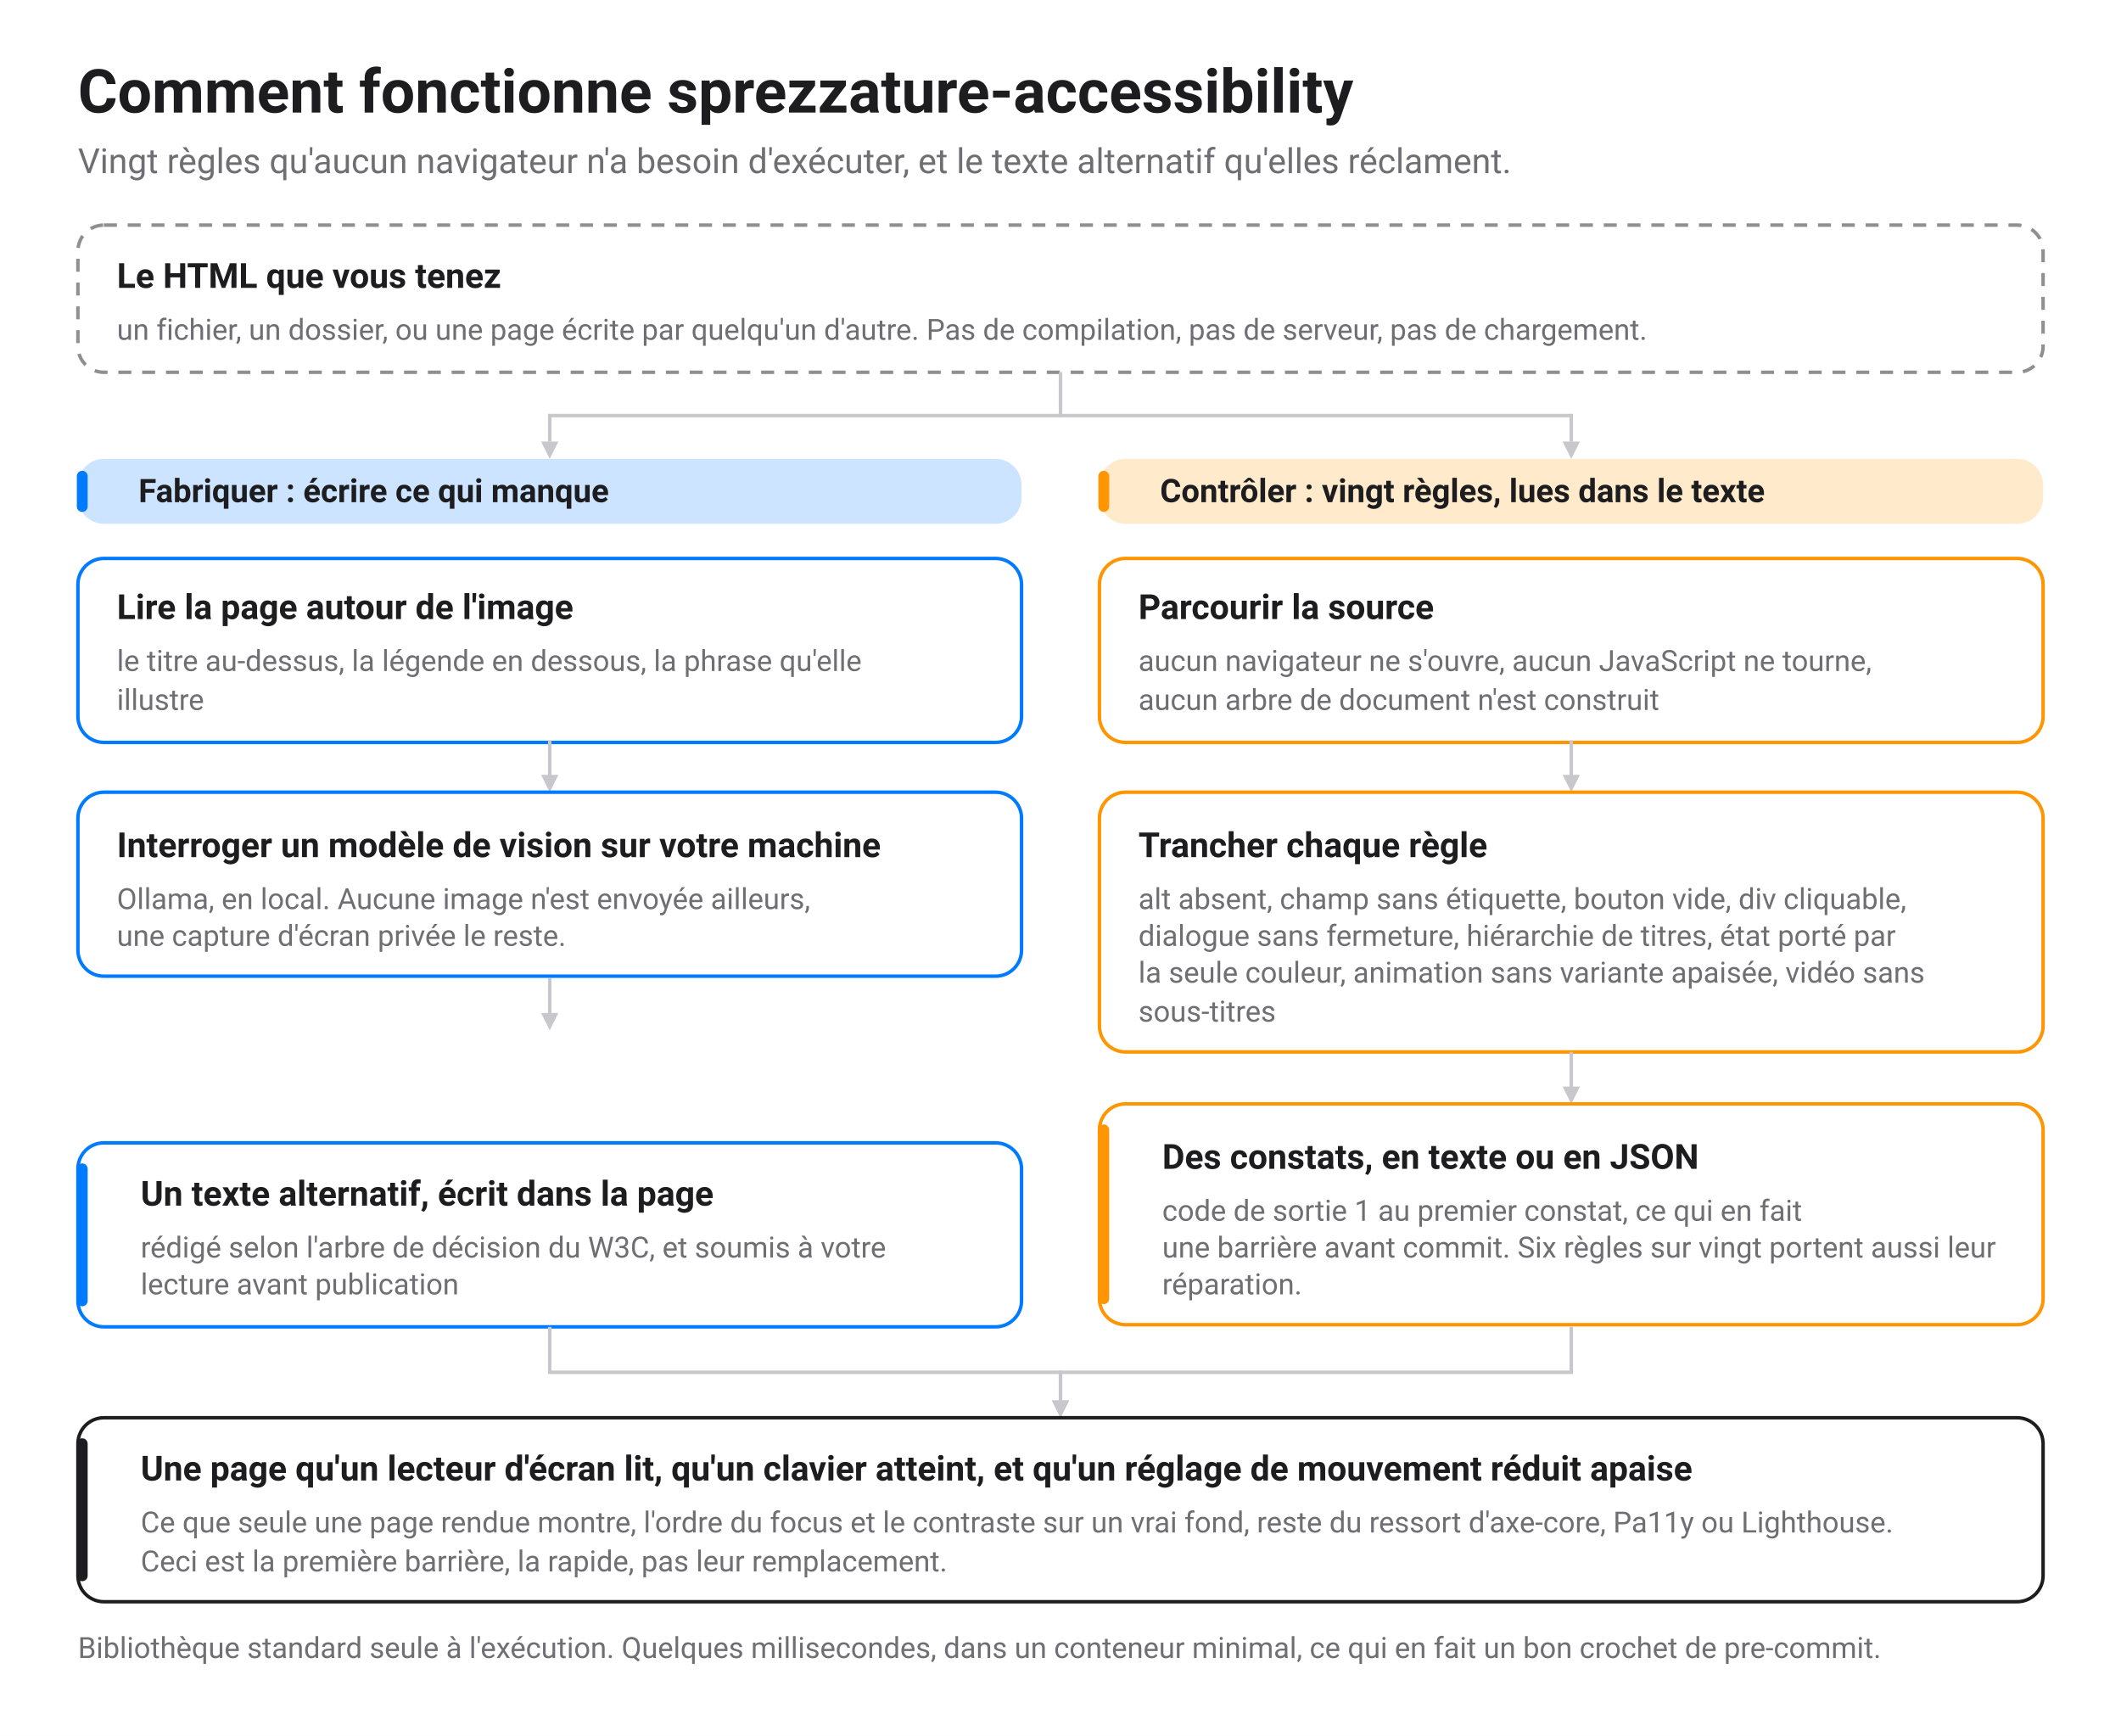
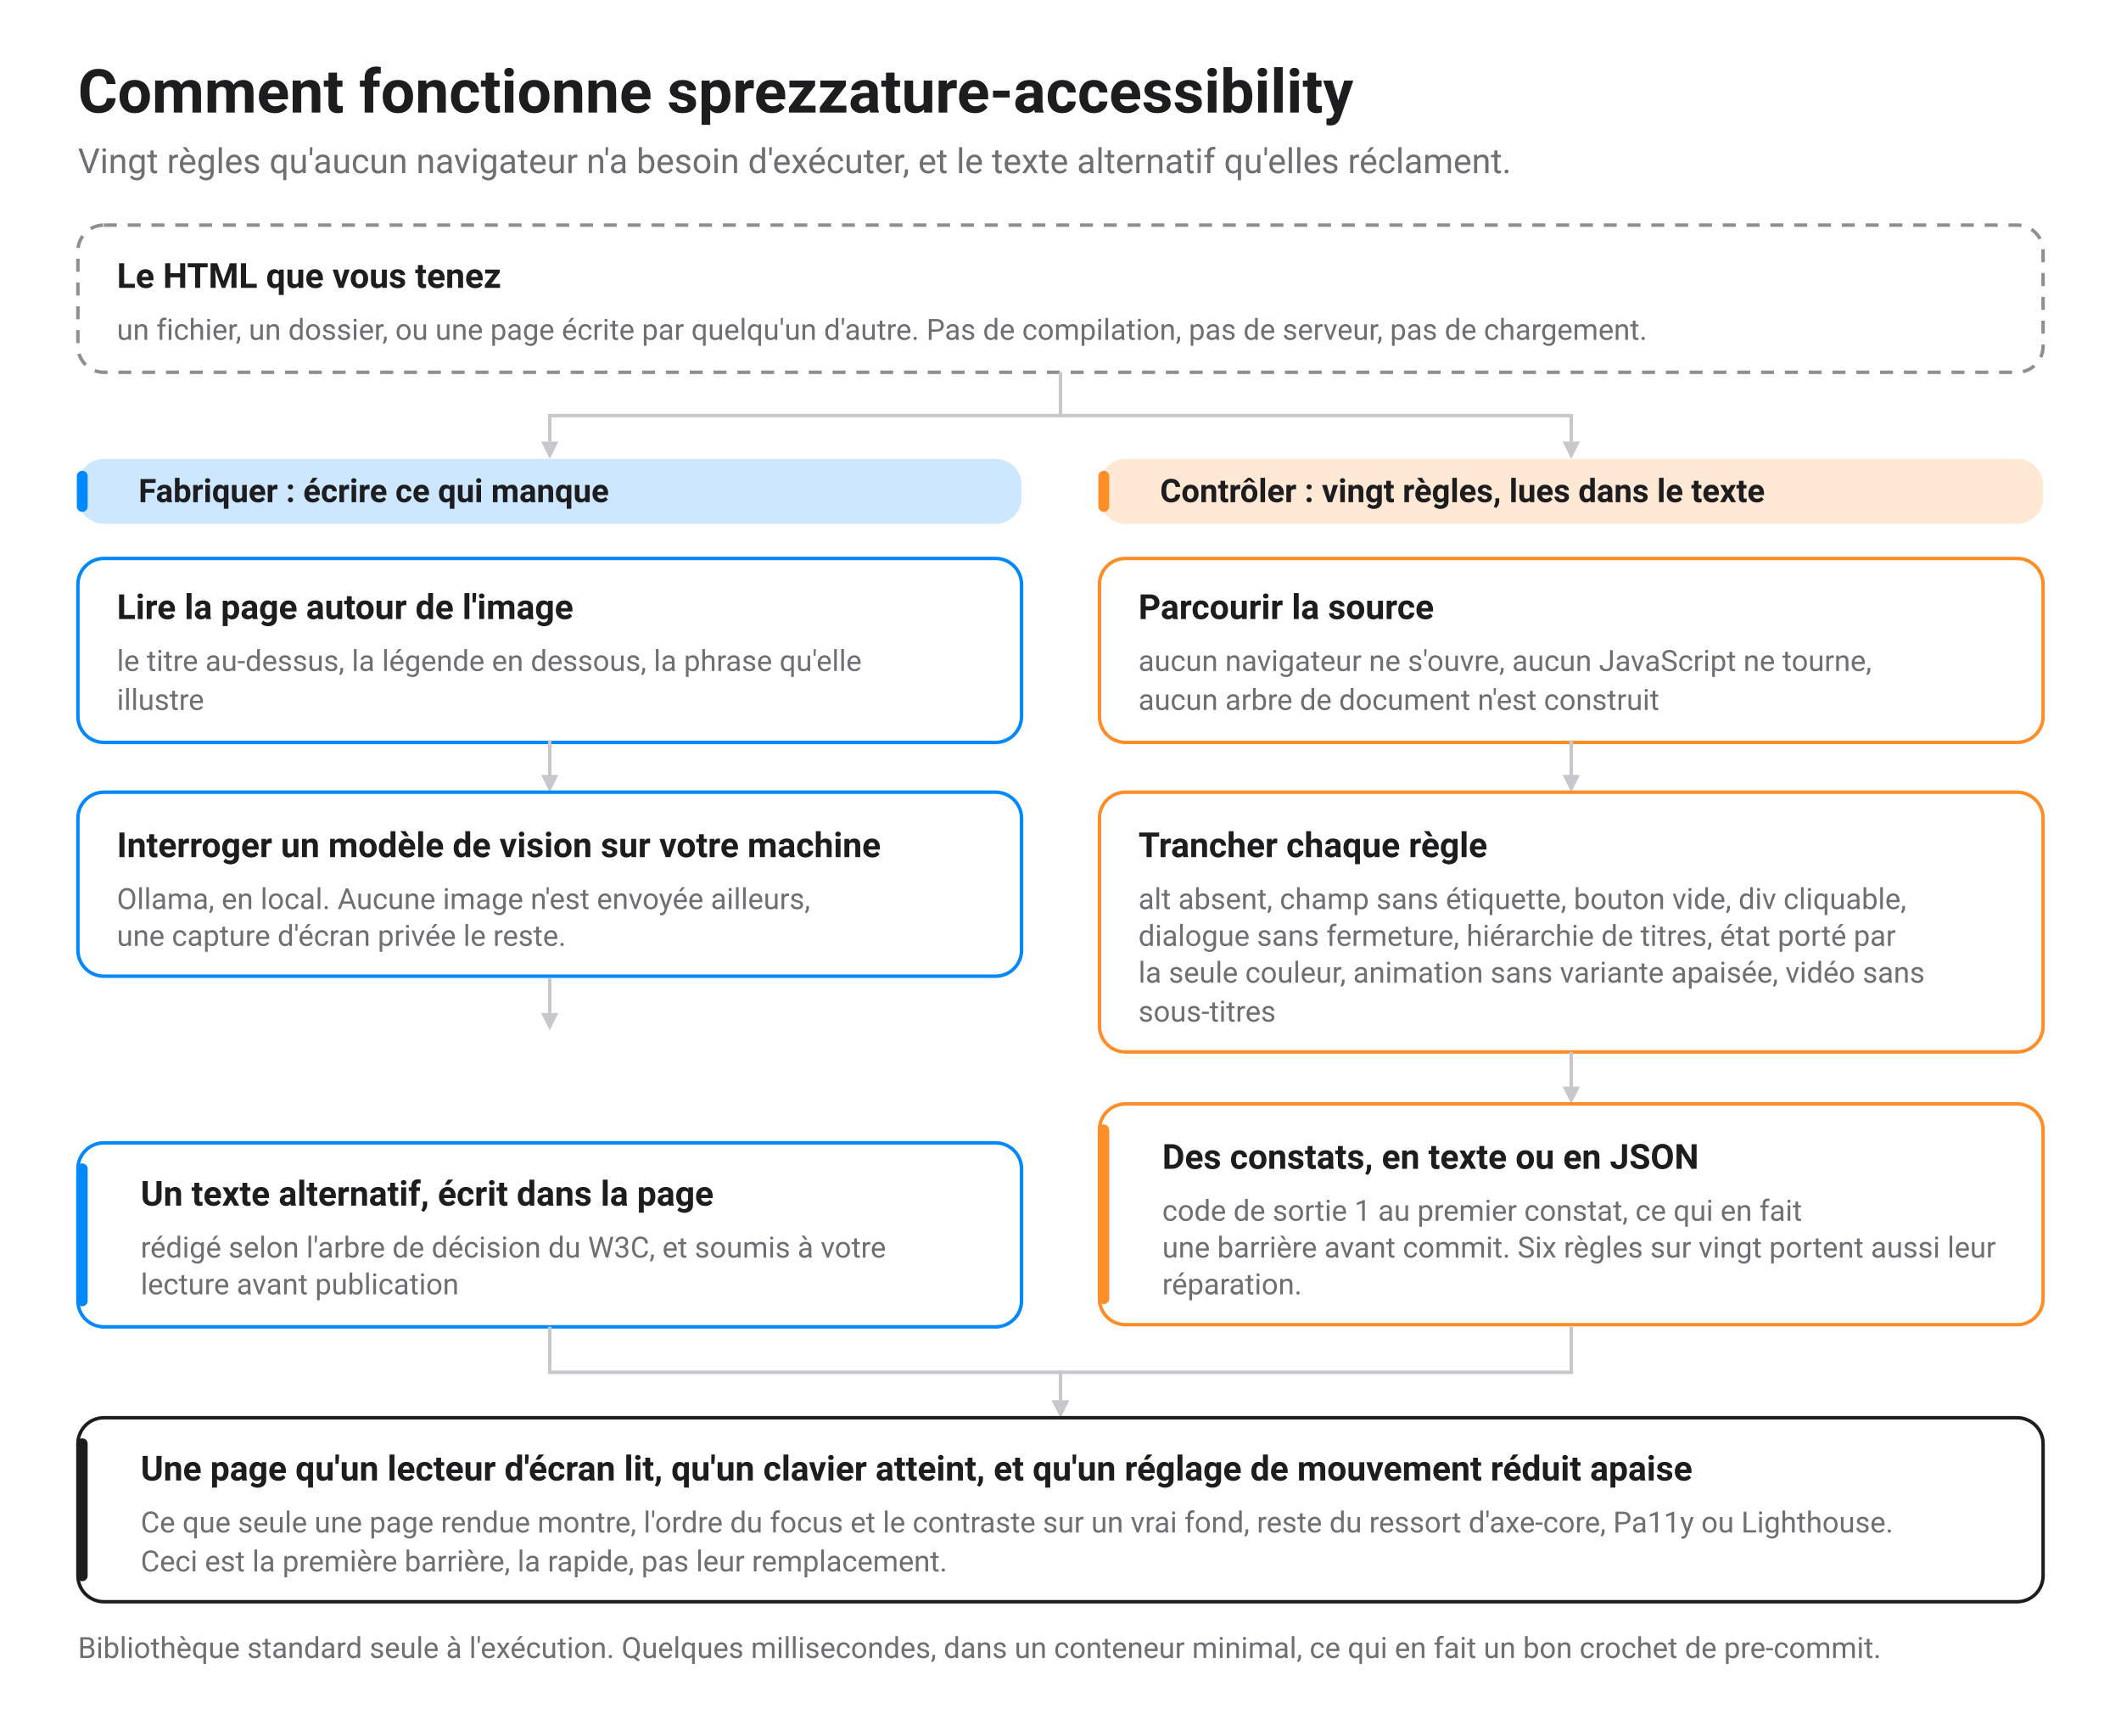
<svg xmlns="http://www.w3.org/2000/svg" width="980" height="802" viewBox="0 0 980 802" font-family="Roboto, Helvetica Neue, Helvetica, Arial, sans-serif" role="img" aria-labelledby="accessibility-hiw-title accessibility-hiw-desc">
-   <style>@media (prefers-color-scheme: dark){rect[fill="#FFFFFF"]{fill:#141416;}rect.paper{fill:#0B0B0C;}[fill="#1D1D1F"]{fill:#F2F2F7;}[fill="#6E6E73"]{fill:#9C9CA3;}[stroke="#1D1D1F"]{stroke:#F2F2F7;}[stroke="#C7C7CC"]{stroke:#5A5A5E;}[fill="#C7C7CC"]{fill:#5A5A5E;}rect[fill="#CCE4FF"]{fill:#082646;}rect[fill="#FFEACC"]{fill:#462C09;}}</style>
+   <style>@media (prefers-color-scheme: dark){rect[fill="#FFFFFF"]{fill:#141416;}rect.paper{fill:#0B0B0C;}[fill="#1D1D1F"]{fill:#F2F2F7;}[fill="#6E6E73"]{fill:#9C9CA3;}[stroke="#1D1D1F"]{stroke:#F2F2F7;}[stroke="#C7C7CC"]{stroke:#5A5A5E;}[fill="#C7C7CC"]{fill:#5A5A5E;}rect[fill="#CCE7FF"]{fill:#082946;}rect[fill="#FFE8D4"]{fill:#462A13;}}</style>
  <rect class="paper" width="980" height="802" fill="#FFFFFF" />
  <text x="36" y="52" font-size="28" font-weight="700" fill="#1D1D1F">Comment fonctionne sprezzature-accessibility</text>
  <text x="36" y="80" font-size="16" font-weight="400" fill="#6E6E73">Vingt règles qu'aucun navigateur n'a besoin d'exécuter, et le texte alternatif qu'elles réclament.</text>
  <rect x="36" y="104" width="908" height="68" rx="12" fill="#FFFFFF" stroke="#8E8E93" stroke-width="1.6" stroke-dasharray="6 5" />
  <text x="54" y="133" font-size="16" font-weight="600" fill="#1D1D1F">Le HTML que vous tenez</text>
  <text x="54" y="157" font-size="13.5" font-weight="400" fill="#6E6E73">un fichier, un dossier, ou une page écrite par quelqu'un d'autre. Pas de compilation, pas de serveur, pas de chargement.</text>
  <path d="M490,172 V192 H254 V204" stroke="#C7C7CC" stroke-width="1.6" fill="none" />
  <path d="M250,204 L254,212 L258,204" fill="#C7C7CC" />
  <path d="M490,172 V192 H726 V204" stroke="#C7C7CC" stroke-width="1.6" fill="none" />
  <path d="M722,204 L726,212 L730,204" fill="#C7C7CC" />
-   <rect x="36" y="212" width="436" height="30" rx="12" fill="#CCE4FF" />
-   <path d="M38,220 v14" stroke="#007AFF" stroke-width="5" stroke-linecap="round" fill="none" />
+   <rect x="36" y="212" width="436" height="30" rx="12" fill="#CCE7FF" />
+   <path d="M38,220 v14" stroke="#0088FF" stroke-width="5" stroke-linecap="round" fill="none" />
  <text x="64" y="232" font-size="15" font-weight="700" fill="#1D1D1F">Fabriquer : écrire ce qui manque</text>
-   <rect x="36" y="258" width="436" height="85" rx="12" fill="#FFFFFF" stroke="#007AFF" stroke-width="1.6" />
+   <rect x="36" y="258" width="436" height="85" rx="12" fill="#FFFFFF" stroke="#0088FF" stroke-width="1.6" />
  <text x="54" y="286" font-size="16" font-weight="600" fill="#1D1D1F">Lire la page autour de l'image</text>
  <text x="54" y="310" font-size="13.5" font-weight="400" fill="#6E6E73">le titre au-dessus, la légende en dessous, la phrase qu'elle</text>
  <text x="54" y="328" font-size="13.5" font-weight="400" fill="#6E6E73">illustre</text>
  <path d="M254,342 v17" stroke="#C7C7CC" stroke-width="1.6" fill="none" />
  <path d="M250,358 L254,366 L258,358" fill="#C7C7CC" />
-   <rect x="36" y="366" width="436" height="85" rx="12" fill="#FFFFFF" stroke="#007AFF" stroke-width="1.6" />
+   <rect x="36" y="366" width="436" height="85" rx="12" fill="#FFFFFF" stroke="#0088FF" stroke-width="1.6" />
  <text x="54" y="396" font-size="16" font-weight="600" fill="#1D1D1F">Interroger un modèle de vision sur votre machine</text>
  <text x="54" y="420" font-size="13.5" font-weight="400" fill="#6E6E73">Ollama, en local. Aucune image n'est envoyée ailleurs,</text>
  <text x="54" y="437" font-size="13.5" font-weight="400" fill="#6E6E73">une capture d'écran privée le reste.</text>
  <path d="M254,452 v17" stroke="#C7C7CC" stroke-width="1.6" fill="none" />
  <path d="M250,468 L254,476 L258,468" fill="#C7C7CC" />
-   <rect x="36" y="528" width="436" height="85" rx="12" fill="#FFFFFF" stroke="#007AFF" stroke-width="1.6" />
-   <path d="M38,540 v61" stroke="#007AFF" stroke-width="5" stroke-linecap="round" fill="none" />
+   <rect x="36" y="528" width="436" height="85" rx="12" fill="#FFFFFF" stroke="#0088FF" stroke-width="1.6" />
+   <path d="M38,540 v61" stroke="#0088FF" stroke-width="5" stroke-linecap="round" fill="none" />
  <text x="65" y="557" font-size="16" font-weight="600" fill="#1D1D1F">Un texte alternatif, écrit dans la page</text>
  <text x="65" y="581" font-size="13.5" font-weight="400" fill="#6E6E73">rédigé selon l'arbre de décision du W3C, et soumis à votre</text>
  <text x="65" y="598" font-size="13.5" font-weight="400" fill="#6E6E73">lecture avant publication</text>
-   <rect x="508" y="212" width="436" height="30" rx="12" fill="#FFEACC" />
-   <path d="M510,220 v14" stroke="#FF9500" stroke-width="5" stroke-linecap="round" fill="none" />
+   <rect x="508" y="212" width="436" height="30" rx="12" fill="#FFE8D4" />
+   <path d="M510,220 v14" stroke="#FF8D28" stroke-width="5" stroke-linecap="round" fill="none" />
  <text x="536" y="232" font-size="15" font-weight="700" fill="#1D1D1F">Contrôler : vingt règles, lues dans le texte</text>
-   <rect x="508" y="258" width="436" height="85" rx="12" fill="#FFFFFF" stroke="#FF9500" stroke-width="1.6" />
+   <rect x="508" y="258" width="436" height="85" rx="12" fill="#FFFFFF" stroke="#FF8D28" stroke-width="1.6" />
  <text x="526" y="286" font-size="16" font-weight="600" fill="#1D1D1F">Parcourir la source</text>
  <text x="526" y="310" font-size="13.5" font-weight="400" fill="#6E6E73">aucun navigateur ne s'ouvre, aucun JavaScript ne tourne,</text>
  <text x="526" y="328" font-size="13.5" font-weight="400" fill="#6E6E73">aucun arbre de document n'est construit</text>
  <path d="M726,342 v17" stroke="#C7C7CC" stroke-width="1.6" fill="none" />
  <path d="M722,358 L726,366 L730,358" fill="#C7C7CC" />
-   <rect x="508" y="366" width="436" height="120" rx="12" fill="#FFFFFF" stroke="#FF9500" stroke-width="1.6" />
+   <rect x="508" y="366" width="436" height="120" rx="12" fill="#FFFFFF" stroke="#FF8D28" stroke-width="1.6" />
  <text x="526" y="396" font-size="16" font-weight="600" fill="#1D1D1F">Trancher chaque règle</text>
  <text x="526" y="420" font-size="13.5" font-weight="400" fill="#6E6E73">alt absent, champ sans étiquette, bouton vide, div cliquable,</text>
  <text x="526" y="437" font-size="13.5" font-weight="400" fill="#6E6E73">dialogue sans fermeture, hiérarchie de titres, état porté par</text>
  <text x="526" y="454" font-size="13.5" font-weight="400" fill="#6E6E73">la seule couleur, animation sans variante apaisée, vidéo sans</text>
  <text x="526" y="472" font-size="13.5" font-weight="400" fill="#6E6E73">sous-titres</text>
  <path d="M726,486 v17" stroke="#C7C7CC" stroke-width="1.6" fill="none" />
  <path d="M722,502 L726,510 L730,502" fill="#C7C7CC" />
-   <rect x="508" y="510" width="436" height="102" rx="12" fill="#FFFFFF" stroke="#FF9500" stroke-width="1.6" />
-   <path d="M510,522 v78" stroke="#FF9500" stroke-width="5" stroke-linecap="round" fill="none" />
+   <rect x="508" y="510" width="436" height="102" rx="12" fill="#FFFFFF" stroke="#FF8D28" stroke-width="1.6" />
+   <path d="M510,522 v78" stroke="#FF8D28" stroke-width="5" stroke-linecap="round" fill="none" />
  <text x="537" y="540" font-size="16" font-weight="600" fill="#1D1D1F">Des constats, en texte ou en JSON</text>
  <text x="537" y="564" font-size="13.5" font-weight="400" fill="#6E6E73">code de sortie 1 au premier constat, ce qui en fait</text>
  <text x="537" y="581" font-size="13.5" font-weight="400" fill="#6E6E73">une barrière avant commit. Six règles sur vingt portent aussi leur</text>
  <text x="537" y="598" font-size="13.5" font-weight="400" fill="#6E6E73">réparation.</text>
  <path d="M254,613 V634 H490 V647" stroke="#C7C7CC" stroke-width="1.6" fill="none" />
  <path d="M486,647 L490,655 L494,647" fill="#C7C7CC" />
  <path d="M726,613 V634 H490 V647" stroke="#C7C7CC" stroke-width="1.6" fill="none" />
  <path d="M486,647 L490,655 L494,647" fill="#C7C7CC" />
  <rect x="36" y="655" width="908" height="85" rx="12" fill="#FFFFFF" stroke="#1D1D1F" stroke-width="1.6" />
  <path d="M38,667 v61" stroke="#1D1D1F" stroke-width="5" stroke-linecap="round" fill="none" />
  <text x="65" y="684" font-size="16" font-weight="600" fill="#1D1D1F">Une page qu'un lecteur d'écran lit, qu'un clavier atteint, et qu'un réglage de mouvement réduit apaise</text>
  <text x="65" y="708" font-size="13.5" font-weight="400" fill="#6E6E73">Ce que seule une page rendue montre, l'ordre du focus et le contraste sur un vrai fond, reste du ressort d'axe-core, Pa11y ou Lighthouse.</text>
  <text x="65" y="726" font-size="13.5" font-weight="400" fill="#6E6E73">Ceci est la première barrière, la rapide, pas leur remplacement.</text>
  <text x="36" y="766" font-size="13.5" font-weight="400" fill="#6E6E73">Bibliothèque standard seule à l'exécution. Quelques millisecondes, dans un conteneur minimal, ce qui en fait un bon crochet de pre-commit.</text>
</svg>
